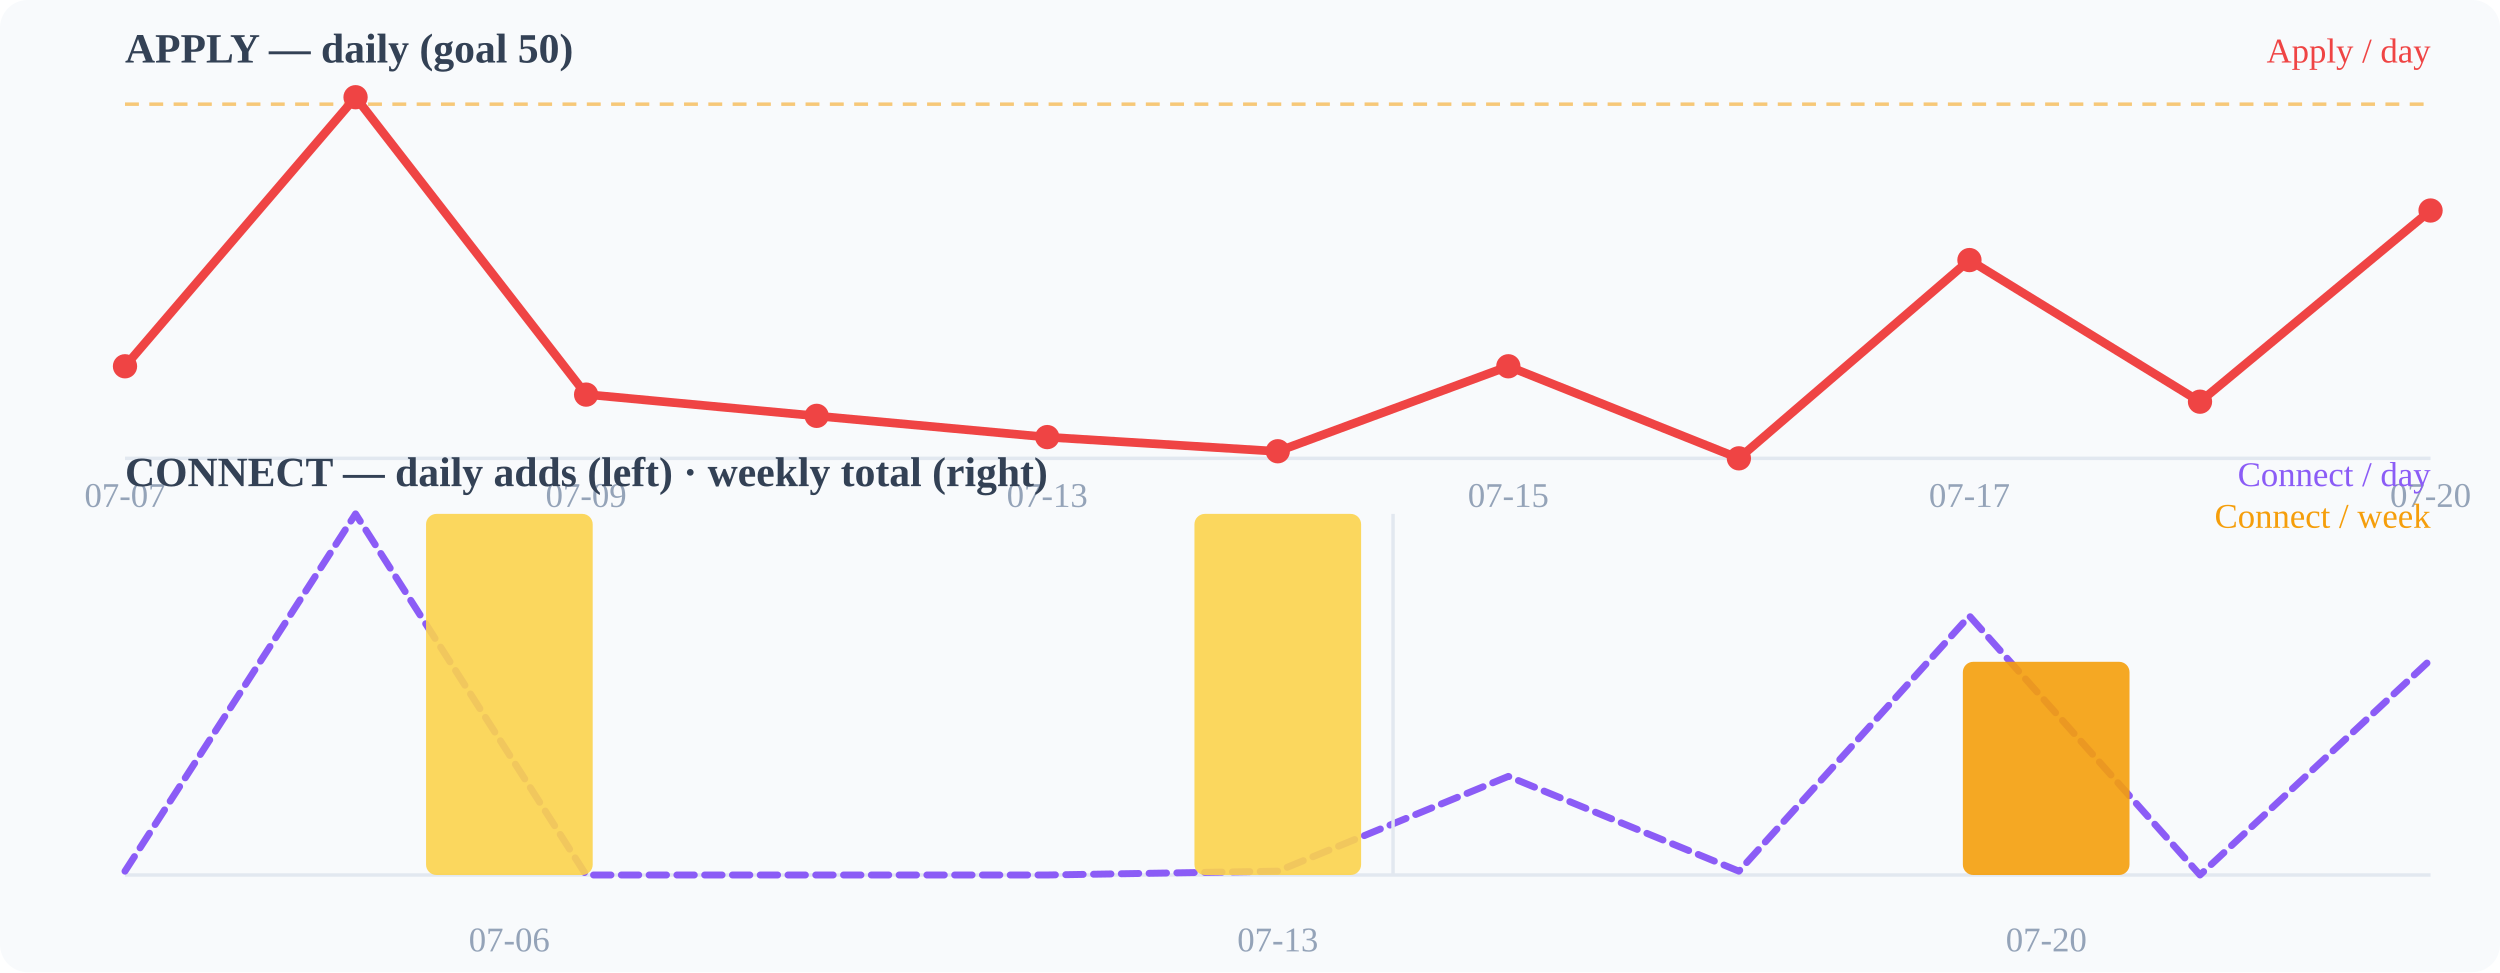
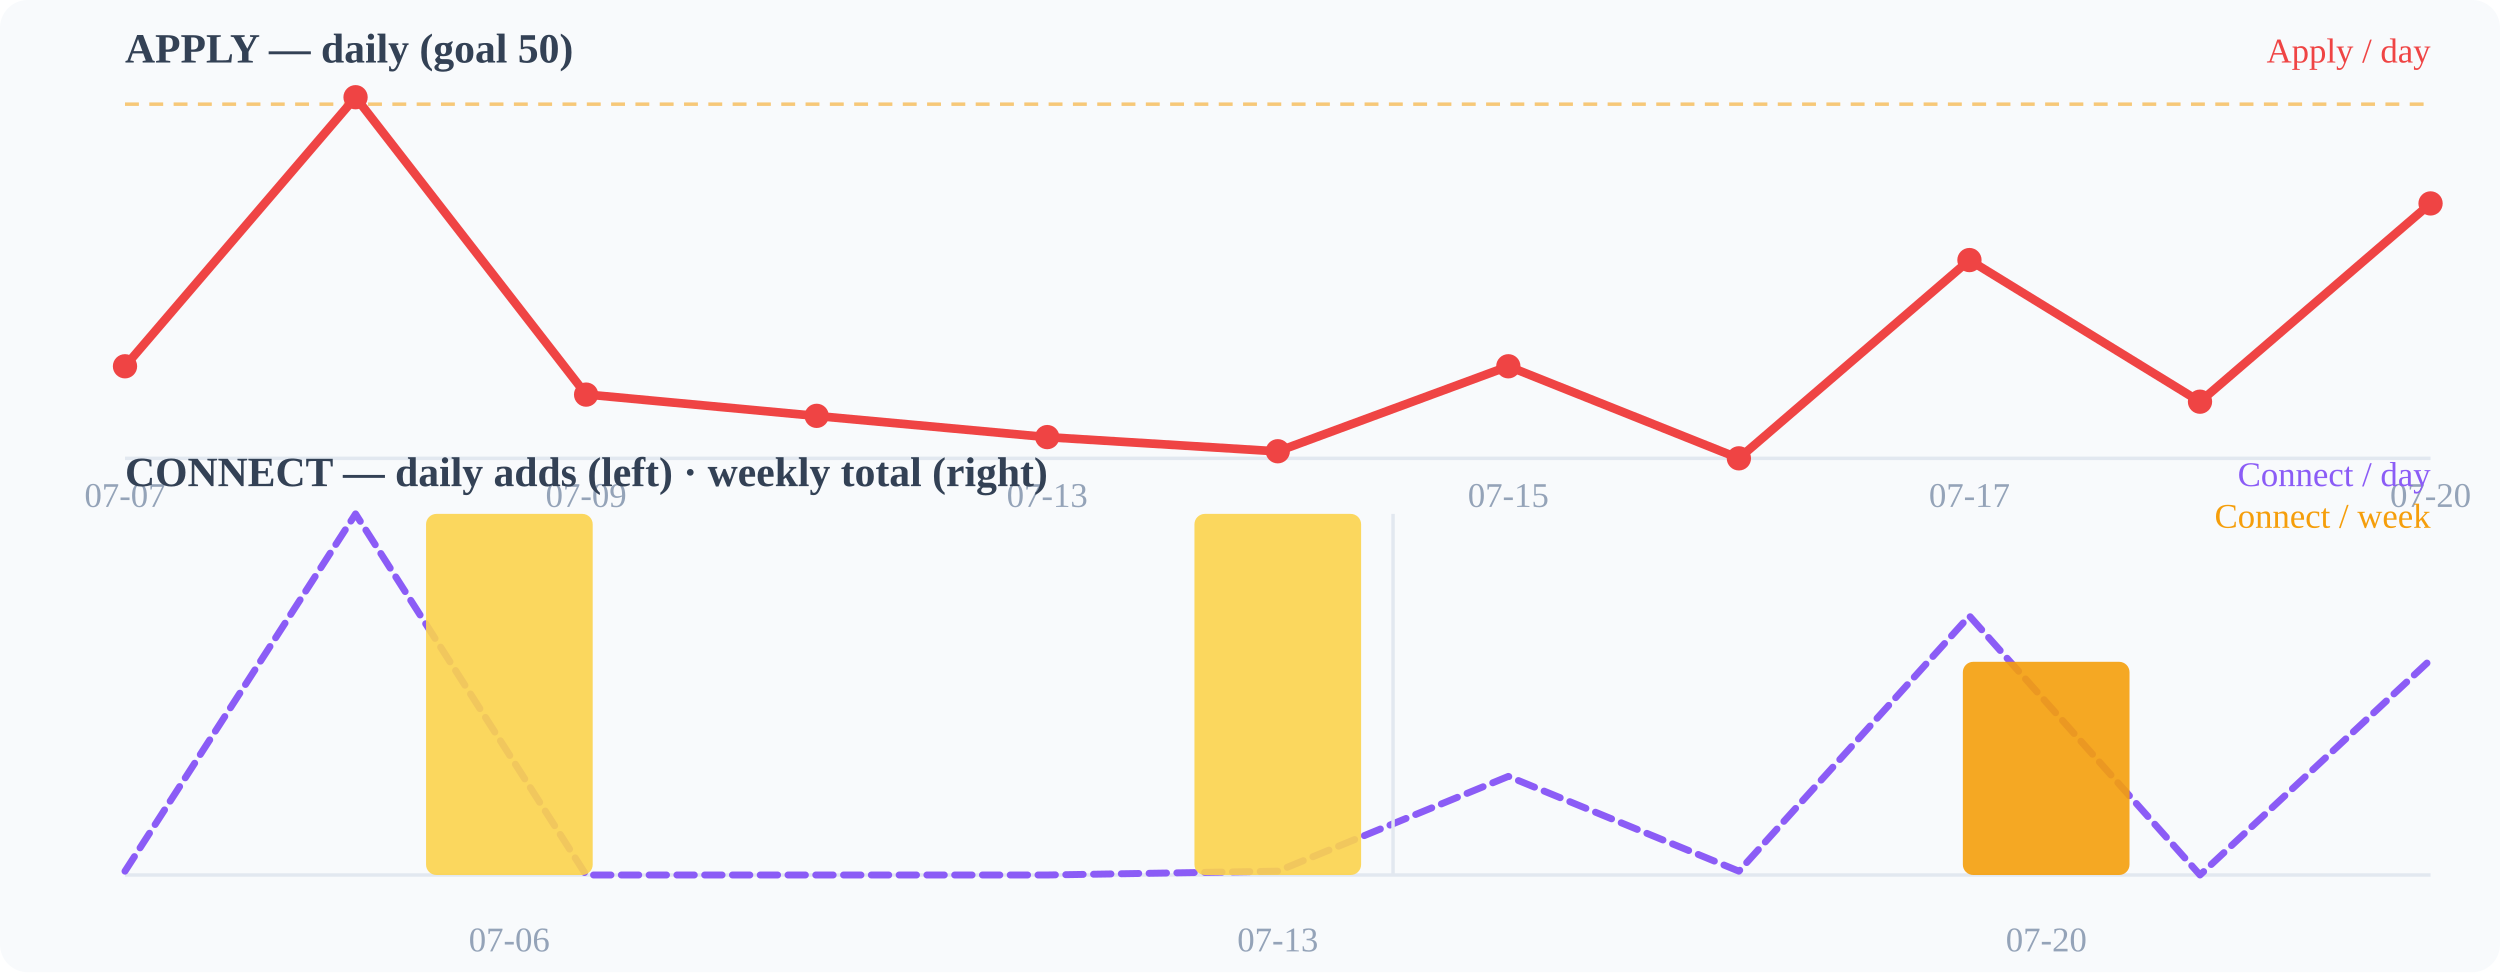
<svg xmlns="http://www.w3.org/2000/svg" width="720" height="280" viewBox="0 0 720 280">
  <rect width="720" height="280" fill="#f8fafc" rx="8" />
  <text x="36" y="18" font-size="12" font-weight="600" fill="#334155">APPLY — daily (goal 50)</text>
  <line x1="36" y1="132" x2="700" y2="132" stroke="#e2e8f0" stroke-width="1" />
  <line x1="36" y1="30.0" x2="700" y2="30.0" stroke="#f59e0b" stroke-width="1" stroke-dasharray="4 3" opacity="0.55" />
-   <polyline points="36.0,105.5 102.4,28.0 168.8,113.6 235.2,119.8 301.6,125.9 368.0,130.0 434.4,105.5 500.8,132.0 567.2,74.9 633.6,115.7 700.0,60.6" fill="none" stroke="#ef4444" stroke-width="2.5" stroke-linecap="round" stroke-linejoin="round" />
+   <polyline points="36.0,105.5 102.4,28.0 168.8,113.6 235.2,119.8 301.6,125.9 368.0,130.0 434.4,105.5 500.8,132.0 567.2,74.9 633.6,115.7 700.0,58.6" fill="none" stroke="#ef4444" stroke-width="2.5" stroke-linecap="round" stroke-linejoin="round" />
  <circle cx="36" cy="105.49" r="3.5" fill="#ef4444" />
  <circle cx="102.4" cy="28" r="3.5" fill="#ef4444" />
  <circle cx="168.8" cy="113.647" r="3.5" fill="#ef4444" />
  <circle cx="235.2" cy="119.765" r="3.5" fill="#ef4444" />
  <circle cx="301.6" cy="125.882" r="3.5" fill="#ef4444" />
  <circle cx="368" cy="129.961" r="3.5" fill="#ef4444" />
  <circle cx="434.4" cy="105.49" r="3.5" fill="#ef4444" />
  <circle cx="500.8" cy="132" r="3.5" fill="#ef4444" />
  <circle cx="567.2" cy="74.902" r="3.5" fill="#ef4444" />
  <circle cx="633.6" cy="115.686" r="3.5" fill="#ef4444" />
-   <circle cx="700" cy="60.627" r="3.5" fill="#ef4444" />
+   <circle cx="700" cy="58.588" r="3.5" fill="#ef4444" />
  <text x="36" y="146" font-size="10" fill="#94a3b8" text-anchor="middle">07-07</text>
  <text x="168.8" y="146" font-size="10" fill="#94a3b8" text-anchor="middle">07-09</text>
  <text x="301.6" y="146" font-size="10" fill="#94a3b8" text-anchor="middle">07-13</text>
  <text x="434.4" y="146" font-size="10" fill="#94a3b8" text-anchor="middle">07-15</text>
  <text x="567.2" y="146" font-size="10" fill="#94a3b8" text-anchor="middle">07-17</text>
  <text x="700" y="146" font-size="10" fill="#94a3b8" text-anchor="middle">07-20</text>
  <text x="36" y="140" font-size="12" font-weight="600" fill="#334155">CONNECT — daily adds (left) · weekly total (right)</text>
  <line x1="36" y1="252" x2="700" y2="252" stroke="#e2e8f0" stroke-width="1" />
  <polyline points="36.0,250.9 102.4,148.0 168.8,252.0 235.2,252.0 301.6,252.0 368.0,250.9 434.4,223.6 500.8,250.9 567.2,177.4 633.6,252.0 700.0,190.0" fill="none" stroke="#8b5cf6" stroke-width="2" stroke-linecap="round" stroke-linejoin="round" stroke-dasharray="5 3" />
  <rect x="122.7" y="148.0" width="48" height="104.0" rx="3" fill="#fcd34d" opacity="0.9" />
  <rect x="344.0" y="148.0" width="48" height="104.0" rx="3" fill="#fcd34d" opacity="0.9" />
  <rect x="565.3" y="190.6" width="48" height="61.4" rx="3" fill="#f59e0b" opacity="0.9" />
  <line x1="401.2" y1="148" x2="401.2" y2="252" stroke="#e2e8f0" stroke-width="1" />
  <text x="146.667" y="274" font-size="10" fill="#94a3b8" text-anchor="middle">07-06</text>
  <text x="368" y="274" font-size="10" fill="#94a3b8" text-anchor="middle">07-13</text>
  <text x="589.333" y="274" font-size="10" fill="#94a3b8" text-anchor="middle">07-20</text>
  <text x="700" y="18" font-size="10" fill="#ef4444" text-anchor="end">Apply / day</text>
  <text x="700" y="140" font-size="10" fill="#8b5cf6" text-anchor="end">Connect / day</text>
  <text x="700" y="152" font-size="10" fill="#f59e0b" text-anchor="end">Connect / week</text>
</svg>
